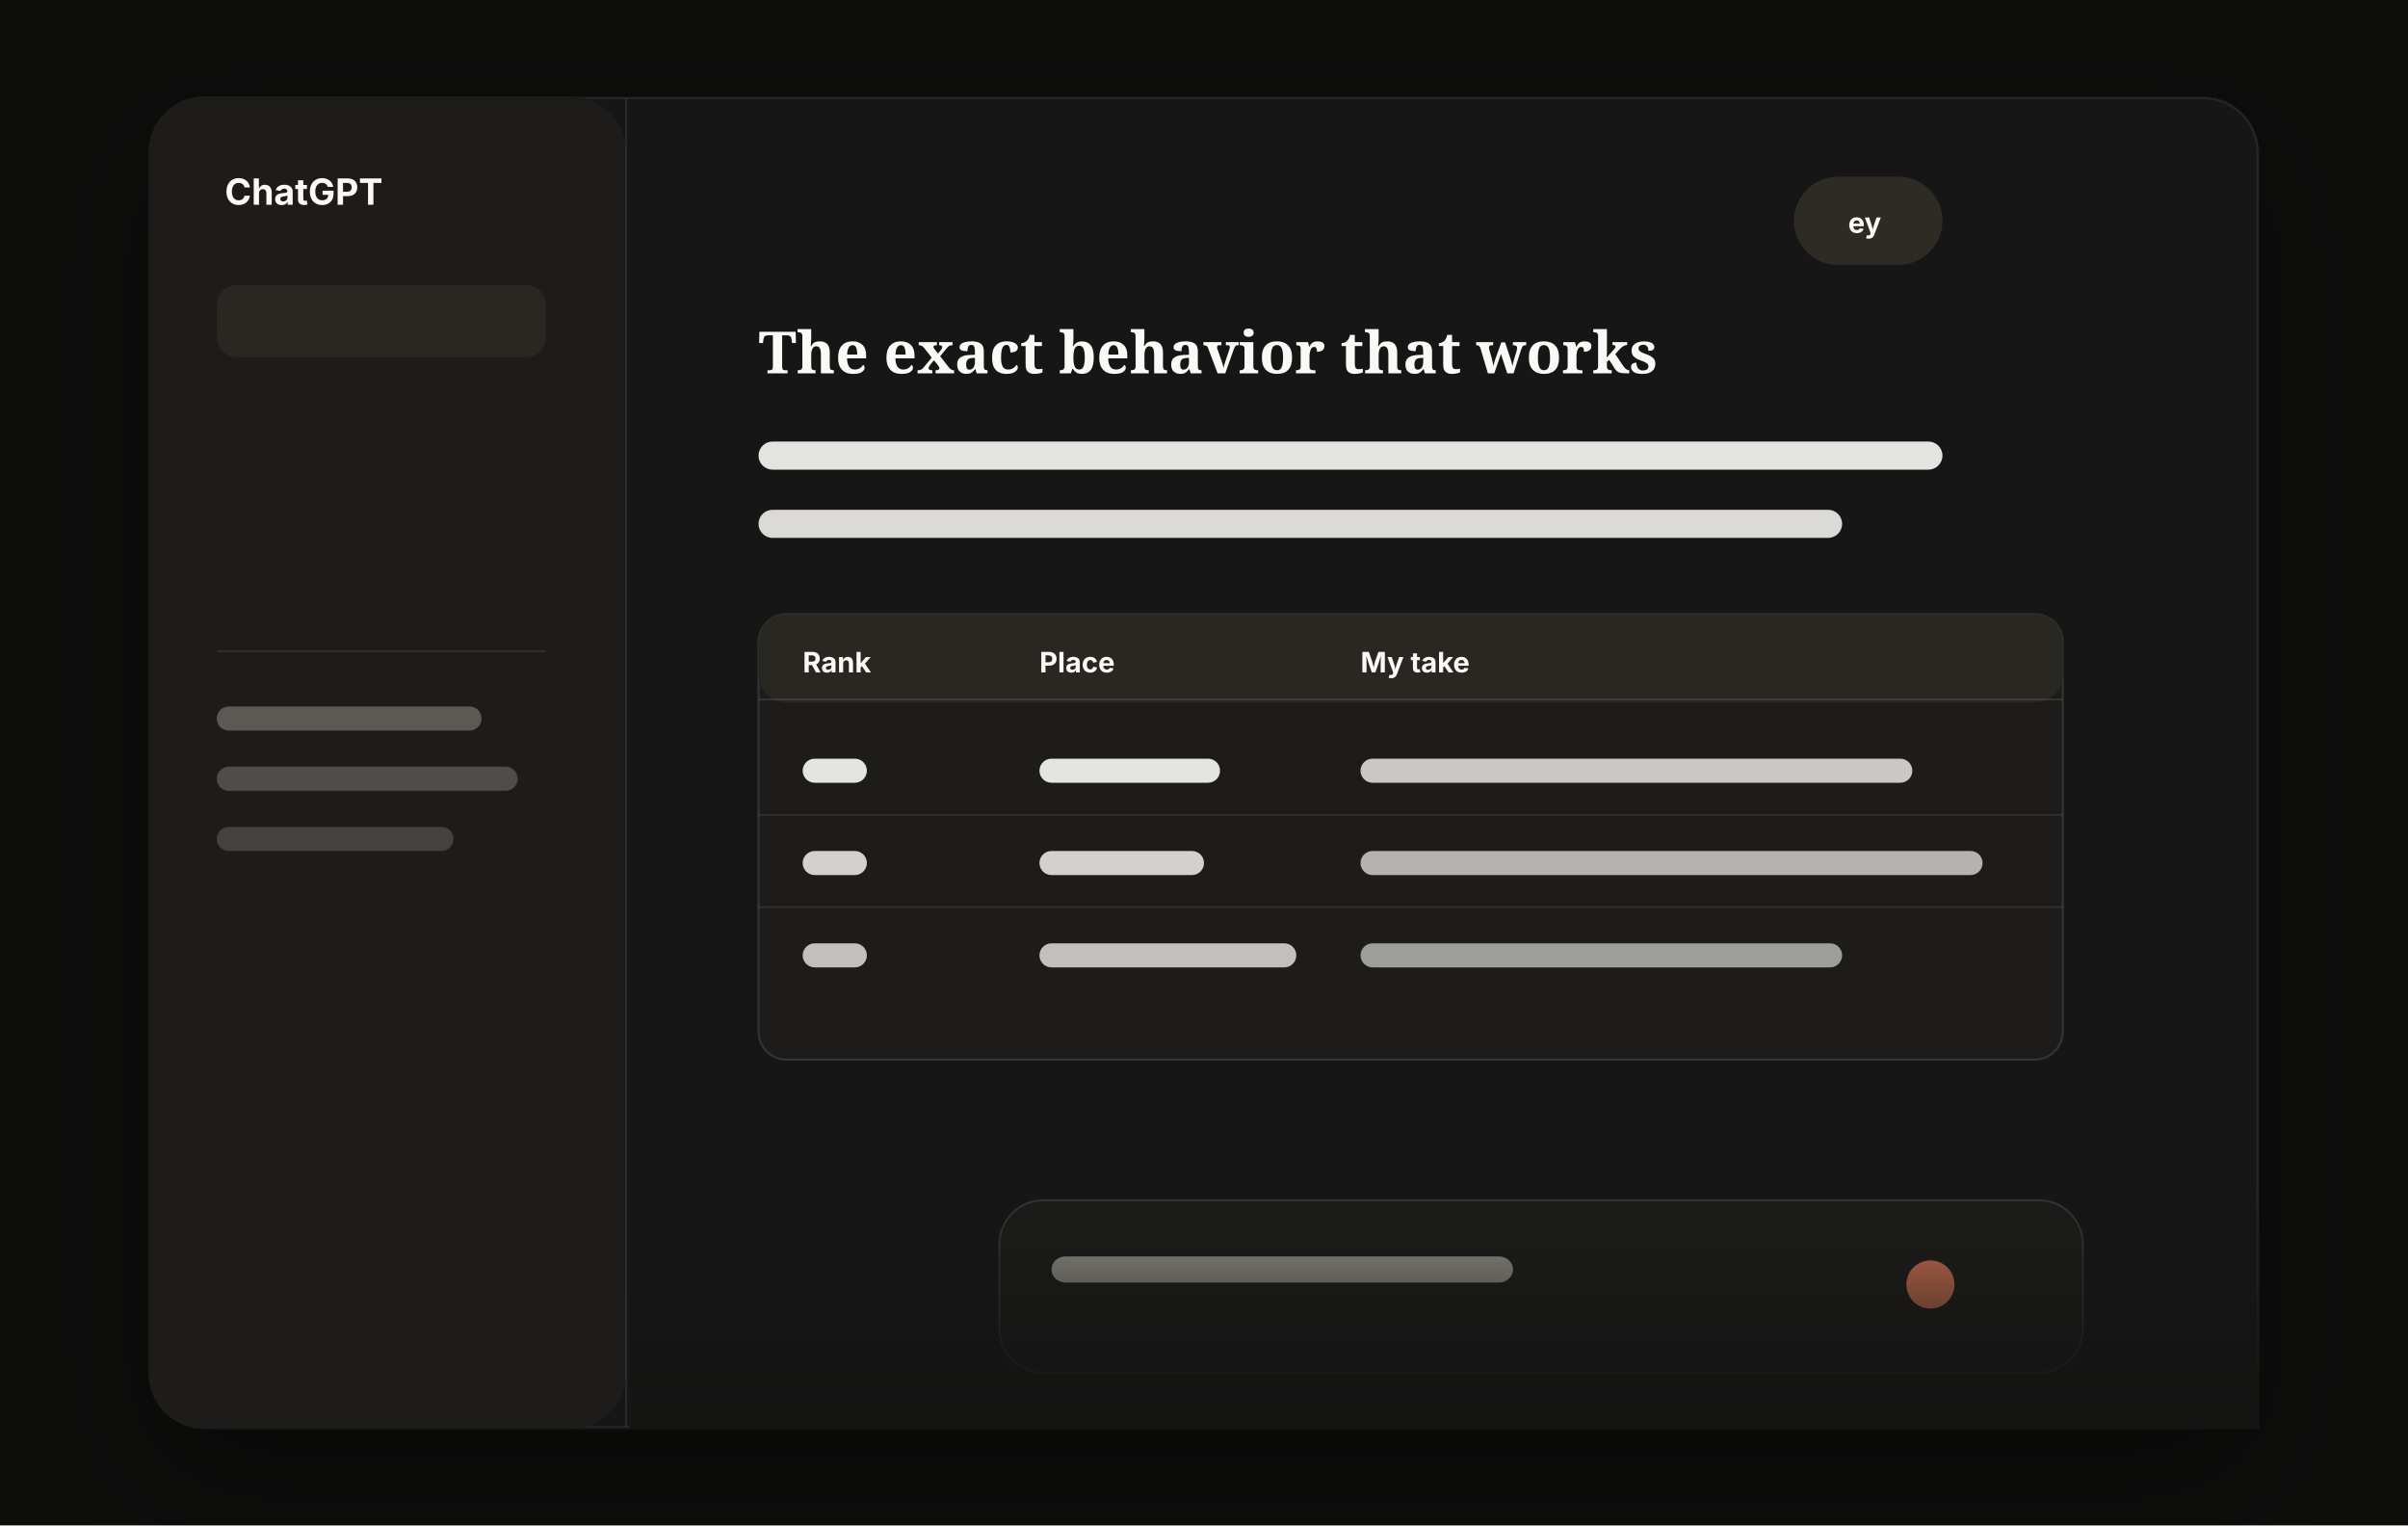
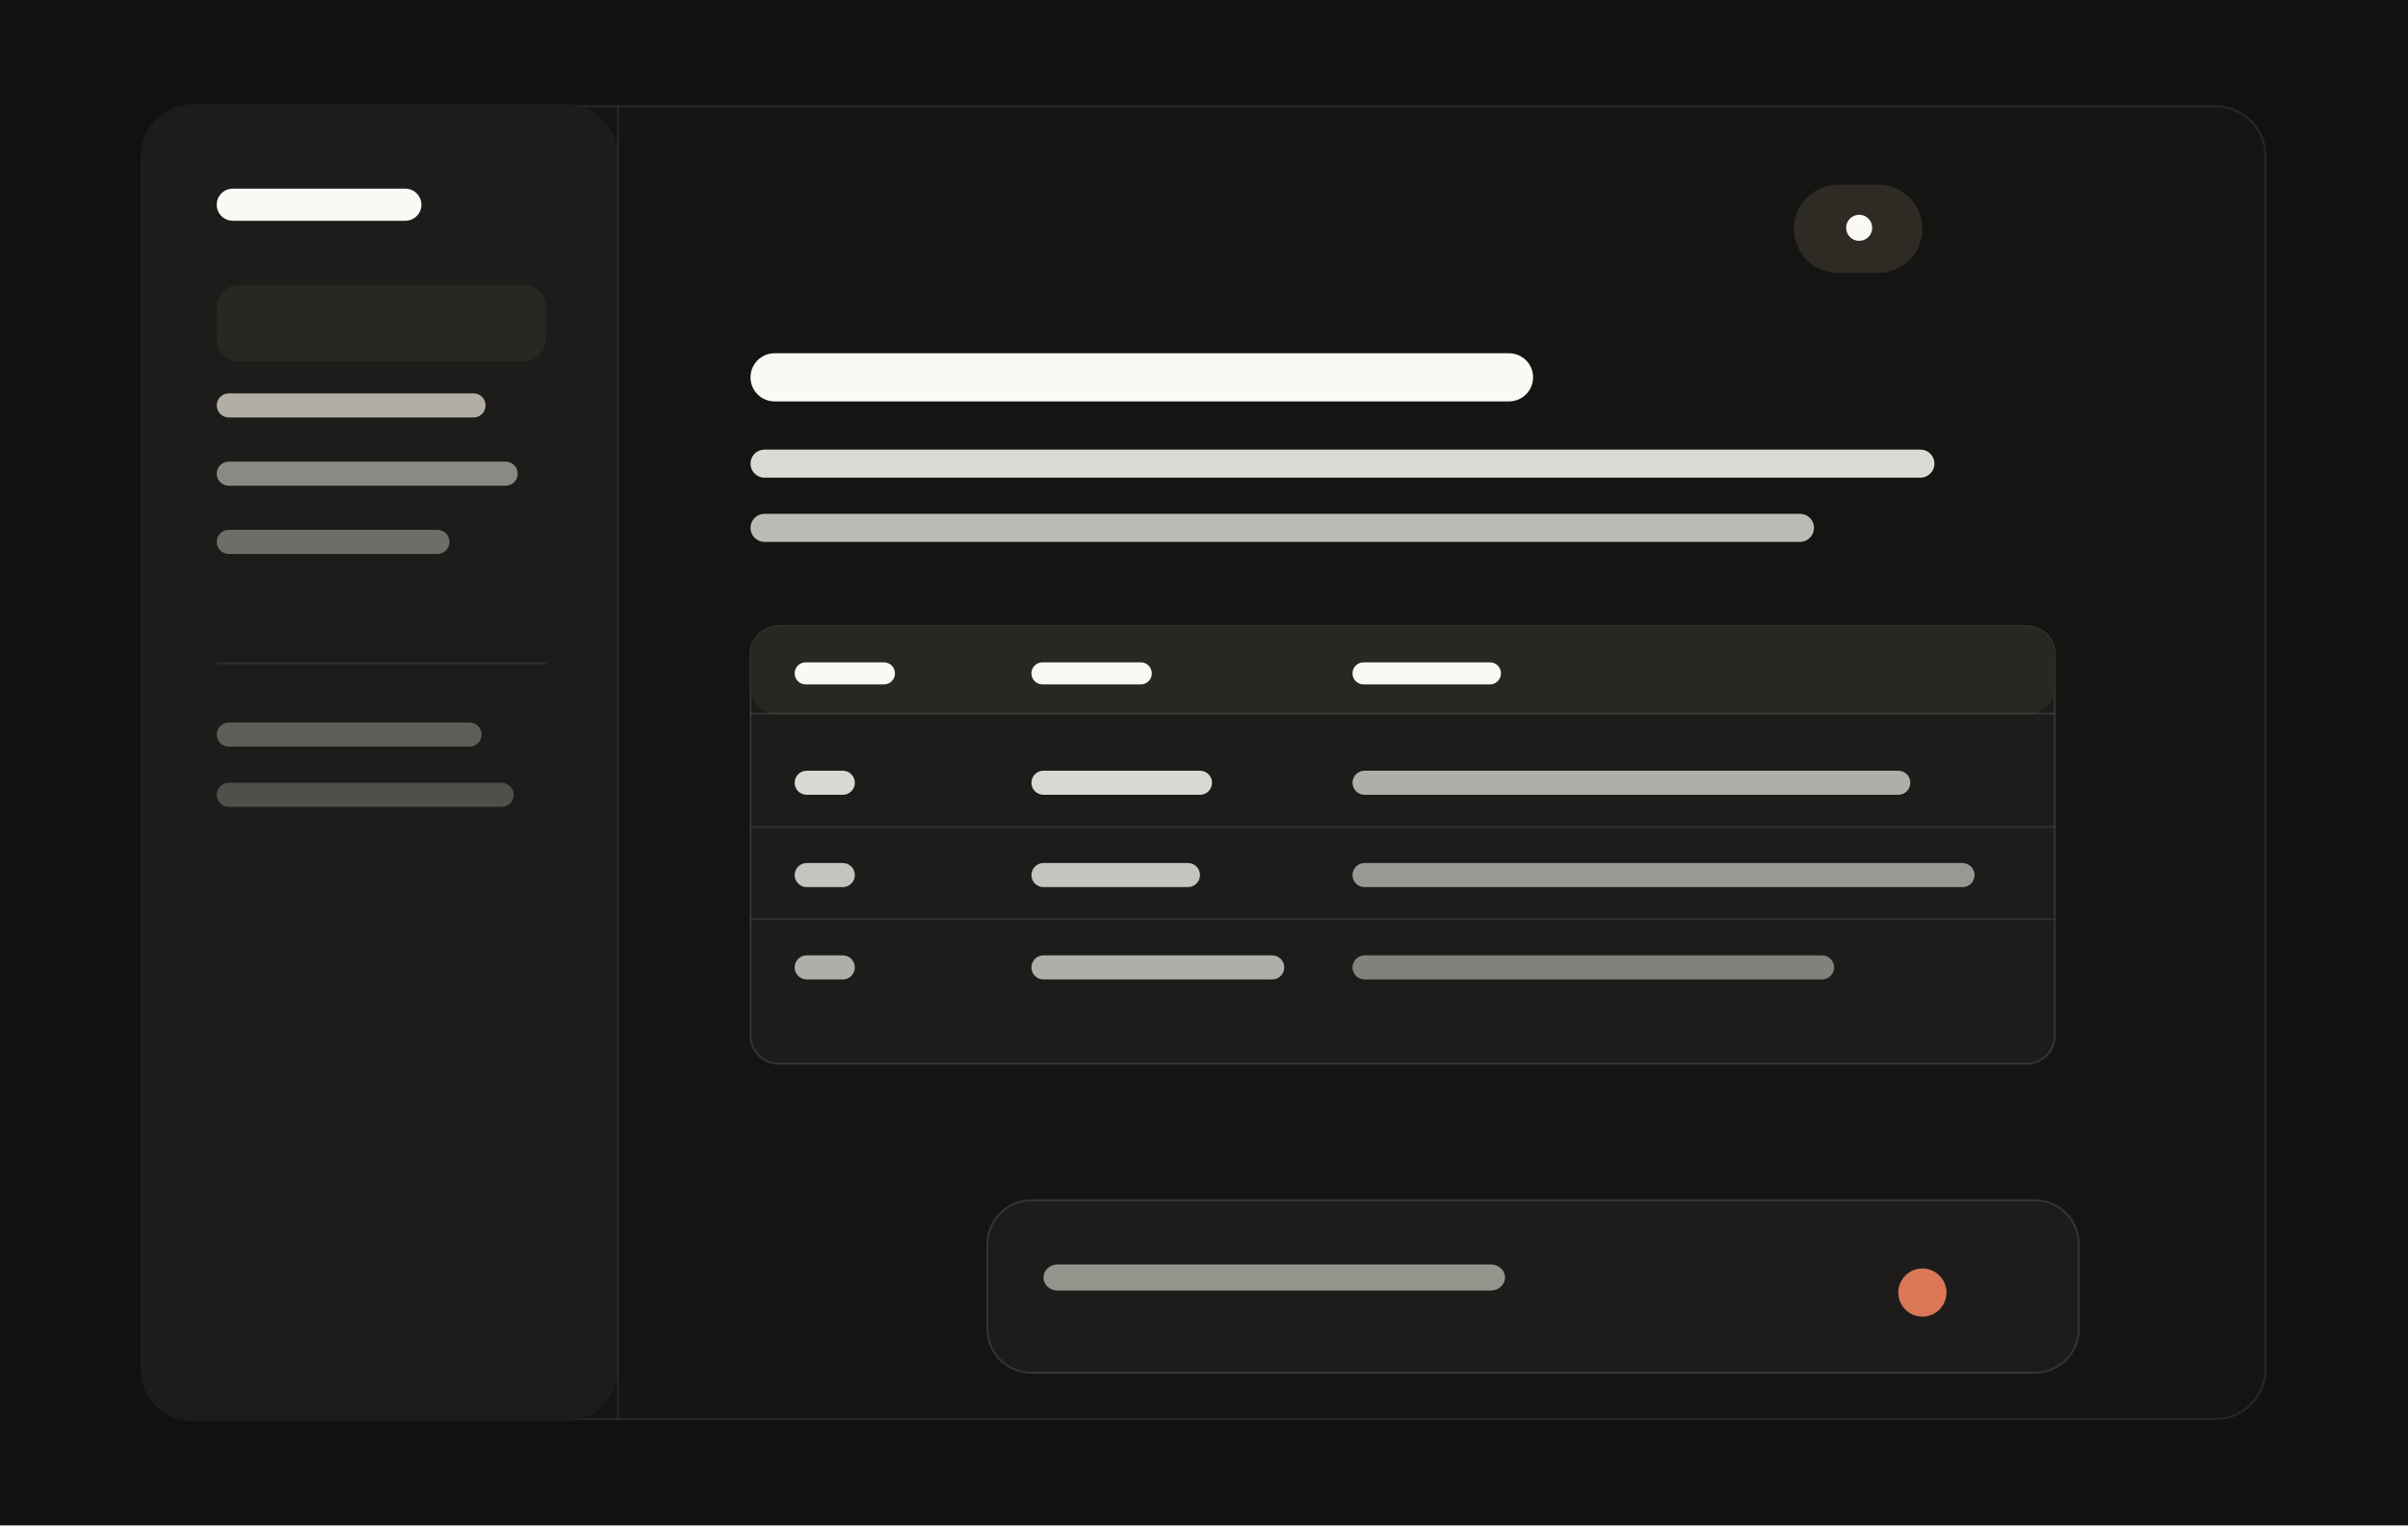
<svg xmlns="http://www.w3.org/2000/svg" viewBox="0 0 1200 760" role="img" aria-labelledby="title desc">
-   <defs>
-     <filter id="shadow" x="-20%" y="-20%" width="140%" height="140%">
-       <feDropShadow dx="0" dy="24" stdDeviation="32" flood-color="#000" flood-opacity=".32" />
-     </filter>
-     <linearGradient id="fade" x1="0" y1="0" x2="0" y2="1">
-       <stop offset="0" stop-color="#141413" stop-opacity="0" />
-       <stop offset=".9" stop-color="#141413" />
-     </linearGradient>
-   </defs>
-   <rect width="1200" height="760" fill="#0d0d0c" />
-   <g filter="url(#shadow)">
-     <rect x="74" y="48" width="1052" height="664" rx="28" fill="#141413" />
-     <rect x="75" y="49" width="1050" height="662" rx="27" fill="none" stroke="#ffffff" opacity=".08" />
-   </g>
-   <rect x="74" y="48" width="238" height="664" rx="28" fill="#1d1c1a" />
-   <path d="M312 49v662" stroke="#ffffff" opacity=".08" />
-   <text x="112" y="102" fill="#faf9f5" font-family="Inter, Arial, sans-serif" font-size="18" font-weight="700">ChatGPT</text>
-   <rect x="108" y="142" width="164" height="36" rx="10" fill="#292722" />
-   <rect x="108" y="194" width="164" height="36" rx="10" fill="transparent" />
-   <rect x="108" y="246" width="164" height="36" rx="10" fill="transparent" />
-   <rect x="108" y="324" width="164" height="1" fill="#ffffff" opacity=".08" />
-   <rect x="108" y="352" width="132" height="12" rx="6" fill="#b0aea5" opacity=".42" />
-   <rect x="108" y="382" width="150" height="12" rx="6" fill="#b0aea5" opacity=".34" />
-   <rect x="108" y="412" width="118" height="12" rx="6" fill="#b0aea5" opacity=".26" />
-   <g transform="translate(378 88)">
-     <rect x="516" y="0" width="74" height="44" rx="22" fill="#2e2b24" />
-     <text x="543" y="28" fill="#faf9f5" font-family="Inter, Arial, sans-serif" font-size="14" font-weight="650">ey</text>
-     <text x="0" y="98" fill="#faf9f5" font-family="Georgia, serif" font-size="29" font-weight="600">The exact behavior that works</text>
-     <rect x="0" y="132" width="590" height="14" rx="7" fill="#faf9f5" opacity=".9" />
-     <rect x="0" y="166" width="540" height="14" rx="7" fill="#faf9f5" opacity=".86" />
-     <g transform="translate(0 218)">
-       <rect width="650" height="222" rx="14" fill="#1d1c1a" stroke="#ffffff" stroke-opacity=".12" />
+   <rect width="1200" height="760" fill="#111110" />
+   <rect x="70" y="52" width="1060" height="656" rx="26" fill="#141413" />
+   <rect x="71" y="53" width="1058" height="654" rx="25" fill="none" stroke="#ffffff" stroke-opacity=".08" />
+   <rect x="70" y="52" width="238" height="656" rx="26" fill="#1d1c1a" />
+   <path d="M308 53v654" stroke="#ffffff" stroke-opacity=".08" />
+   <rect x="108" y="94" width="102" height="16" rx="8" fill="#faf9f5" />
+   <rect x="108" y="142" width="164" height="38" rx="11" fill="#292722" />
+   <rect x="108" y="196" width="134" height="12" rx="6" fill="#b0aea5" />
+   <rect x="108" y="230" width="150" height="12" rx="6" fill="#b0aea5" opacity=".75" />
+   <rect x="108" y="264" width="116" height="12" rx="6" fill="#b0aea5" opacity=".55" />
+   <rect x="108" y="330" width="164" height="1" fill="#ffffff" opacity=".08" />
+   <rect x="108" y="360" width="132" height="12" rx="6" fill="#b0aea5" opacity=".45" />
+   <rect x="108" y="390" width="148" height="12" rx="6" fill="#b0aea5" opacity=".35" />
+   <g transform="translate(374 92)">
+     <rect x="520" y="0" width="64" height="44" rx="22" fill="#2e2b24" />
+     <rect x="546" y="15" width="13" height="13" rx="6.5" fill="#faf9f5" />
+     <rect x="0" y="84" width="390" height="24" rx="12" fill="#faf9f5" />
+     <rect x="0" y="132" width="590" height="14" rx="7" fill="#faf9f5" opacity=".86" />
+     <rect x="0" y="164" width="530" height="14" rx="7" fill="#faf9f5" opacity=".72" />
+     <g transform="translate(0 220)">
+       <rect width="650" height="218" rx="14" fill="#1d1c1a" stroke="#ffffff" stroke-opacity=".12" />
      <rect width="650" height="44" rx="14" fill="#292722" />
-       <rect x="0" y="42" width="650" height="1" fill="#ffffff" opacity=".1" />
-       <text x="22" y="29" fill="#faf9f5" font-family="Inter, Arial, sans-serif" font-size="14" font-weight="700">Rank</text>
-       <text x="140" y="29" fill="#faf9f5" font-family="Inter, Arial, sans-serif" font-size="14" font-weight="700">Place</text>
-       <text x="300" y="29" fill="#faf9f5" font-family="Inter, Arial, sans-serif" font-size="14" font-weight="700">My take</text>
-       <rect x="22" y="72" width="32" height="12" rx="6" fill="#faf9f5" opacity=".9" />
-       <rect x="140" y="72" width="90" height="12" rx="6" fill="#faf9f5" opacity=".9" />
-       <rect x="300" y="72" width="275" height="12" rx="6" fill="#faf9f5" opacity=".78" />
-       <rect x="22" y="118" width="32" height="12" rx="6" fill="#faf9f5" opacity=".82" />
-       <rect x="140" y="118" width="82" height="12" rx="6" fill="#faf9f5" opacity=".82" />
-       <rect x="300" y="118" width="310" height="12" rx="6" fill="#faf9f5" opacity=".68" />
-       <rect x="22" y="164" width="32" height="12" rx="6" fill="#faf9f5" opacity=".74" />
-       <rect x="140" y="164" width="128" height="12" rx="6" fill="#faf9f5" opacity=".74" />
-       <rect x="300" y="164" width="240" height="12" rx="6" fill="#faf9f5" opacity=".58" />
+       <rect x="0" y="43" width="650" height="1" fill="#ffffff" opacity=".1" />
+       <rect x="22" y="18" width="50" height="11" rx="5.5" fill="#faf9f5" />
+       <rect x="140" y="18" width="60" height="11" rx="5.5" fill="#faf9f5" />
+       <rect x="300" y="18" width="74" height="11" rx="5.5" fill="#faf9f5" />
+       <rect x="22" y="72" width="30" height="12" rx="6" fill="#faf9f5" opacity=".85" />
+       <rect x="140" y="72" width="90" height="12" rx="6" fill="#faf9f5" opacity=".85" />
+       <rect x="300" y="72" width="278" height="12" rx="6" fill="#faf9f5" opacity=".66" />
+       <rect x="22" y="118" width="30" height="12" rx="6" fill="#faf9f5" opacity=".76" />
+       <rect x="140" y="118" width="84" height="12" rx="6" fill="#faf9f5" opacity=".76" />
+       <rect x="300" y="118" width="310" height="12" rx="6" fill="#faf9f5" opacity=".56" />
+       <rect x="22" y="164" width="30" height="12" rx="6" fill="#faf9f5" opacity=".66" />
+       <rect x="140" y="164" width="126" height="12" rx="6" fill="#faf9f5" opacity=".66" />
+       <rect x="300" y="164" width="240" height="12" rx="6" fill="#faf9f5" opacity=".46" />
      <path d="M0 100h650M0 146h650" stroke="#ffffff" opacity=".08" />
    </g>
-     <rect x="120" y="510" width="540" height="86" rx="22" fill="#1d1c1a" stroke="#ffffff" stroke-opacity=".12" />
-     <rect x="146" y="538" width="230" height="13" rx="7" fill="#b0aea5" opacity=".85" />
+     <rect x="118" y="506" width="544" height="86" rx="22" fill="#1d1c1a" stroke="#ffffff" stroke-opacity=".12" />
+     <rect x="146" y="538" width="230" height="13" rx="7" fill="#b0aea5" opacity=".82" />
    <circle cx="584" cy="552" r="12" fill="#d97757" />
  </g>
-   <rect x="314" y="592" width="812" height="120" fill="url(#fade)" />
</svg>
